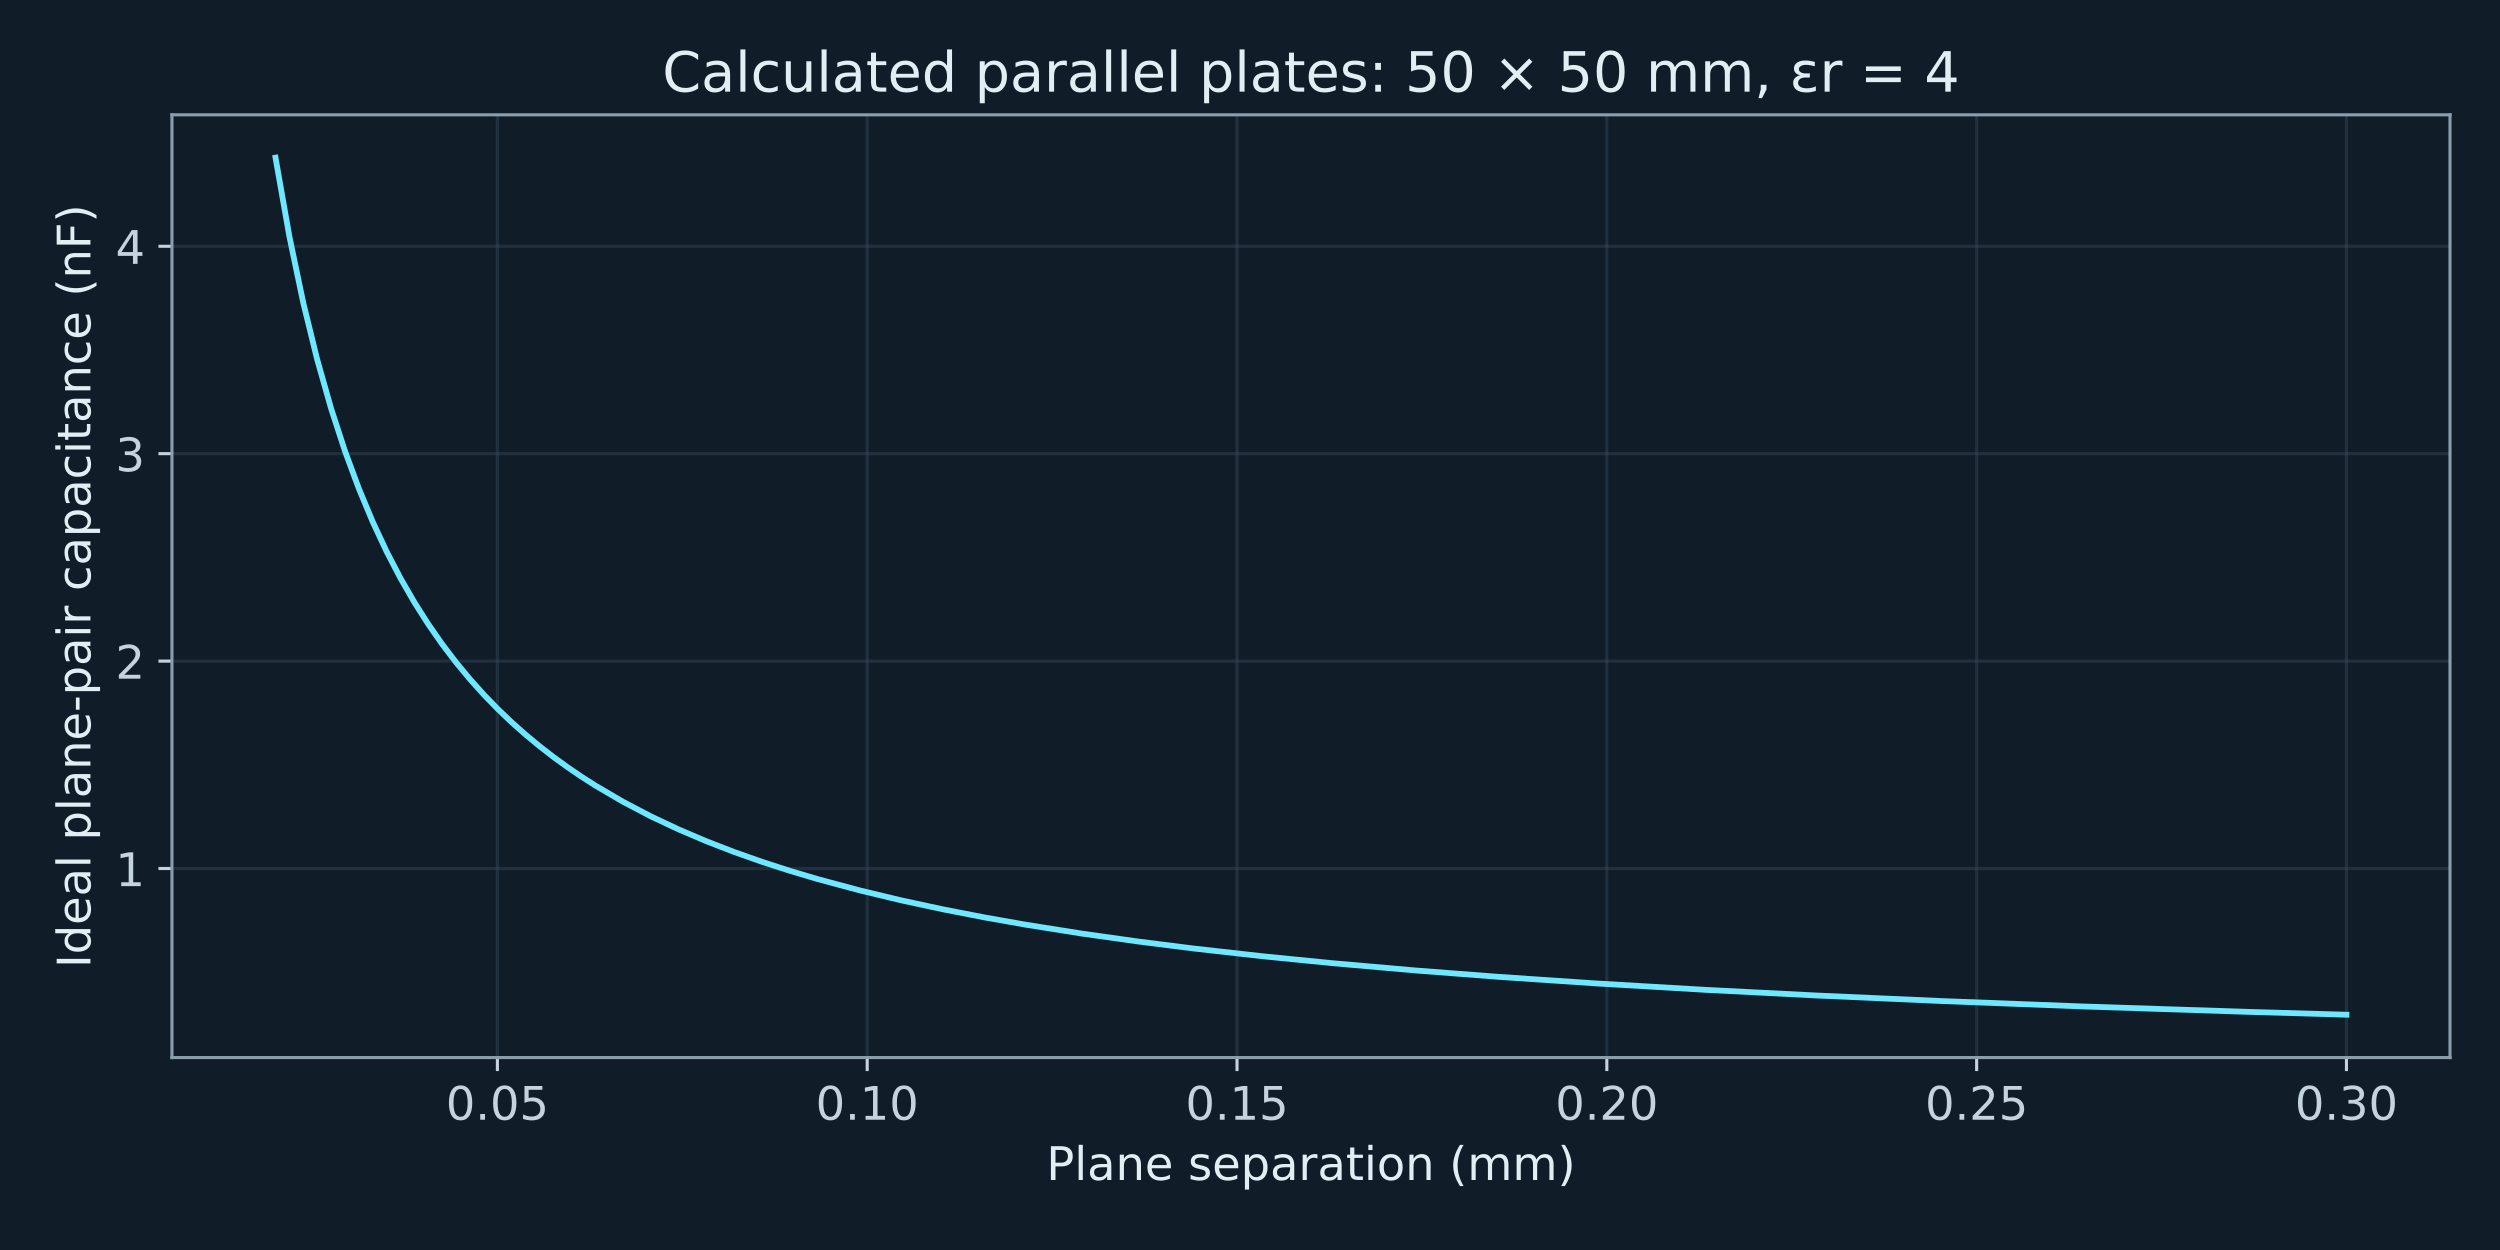
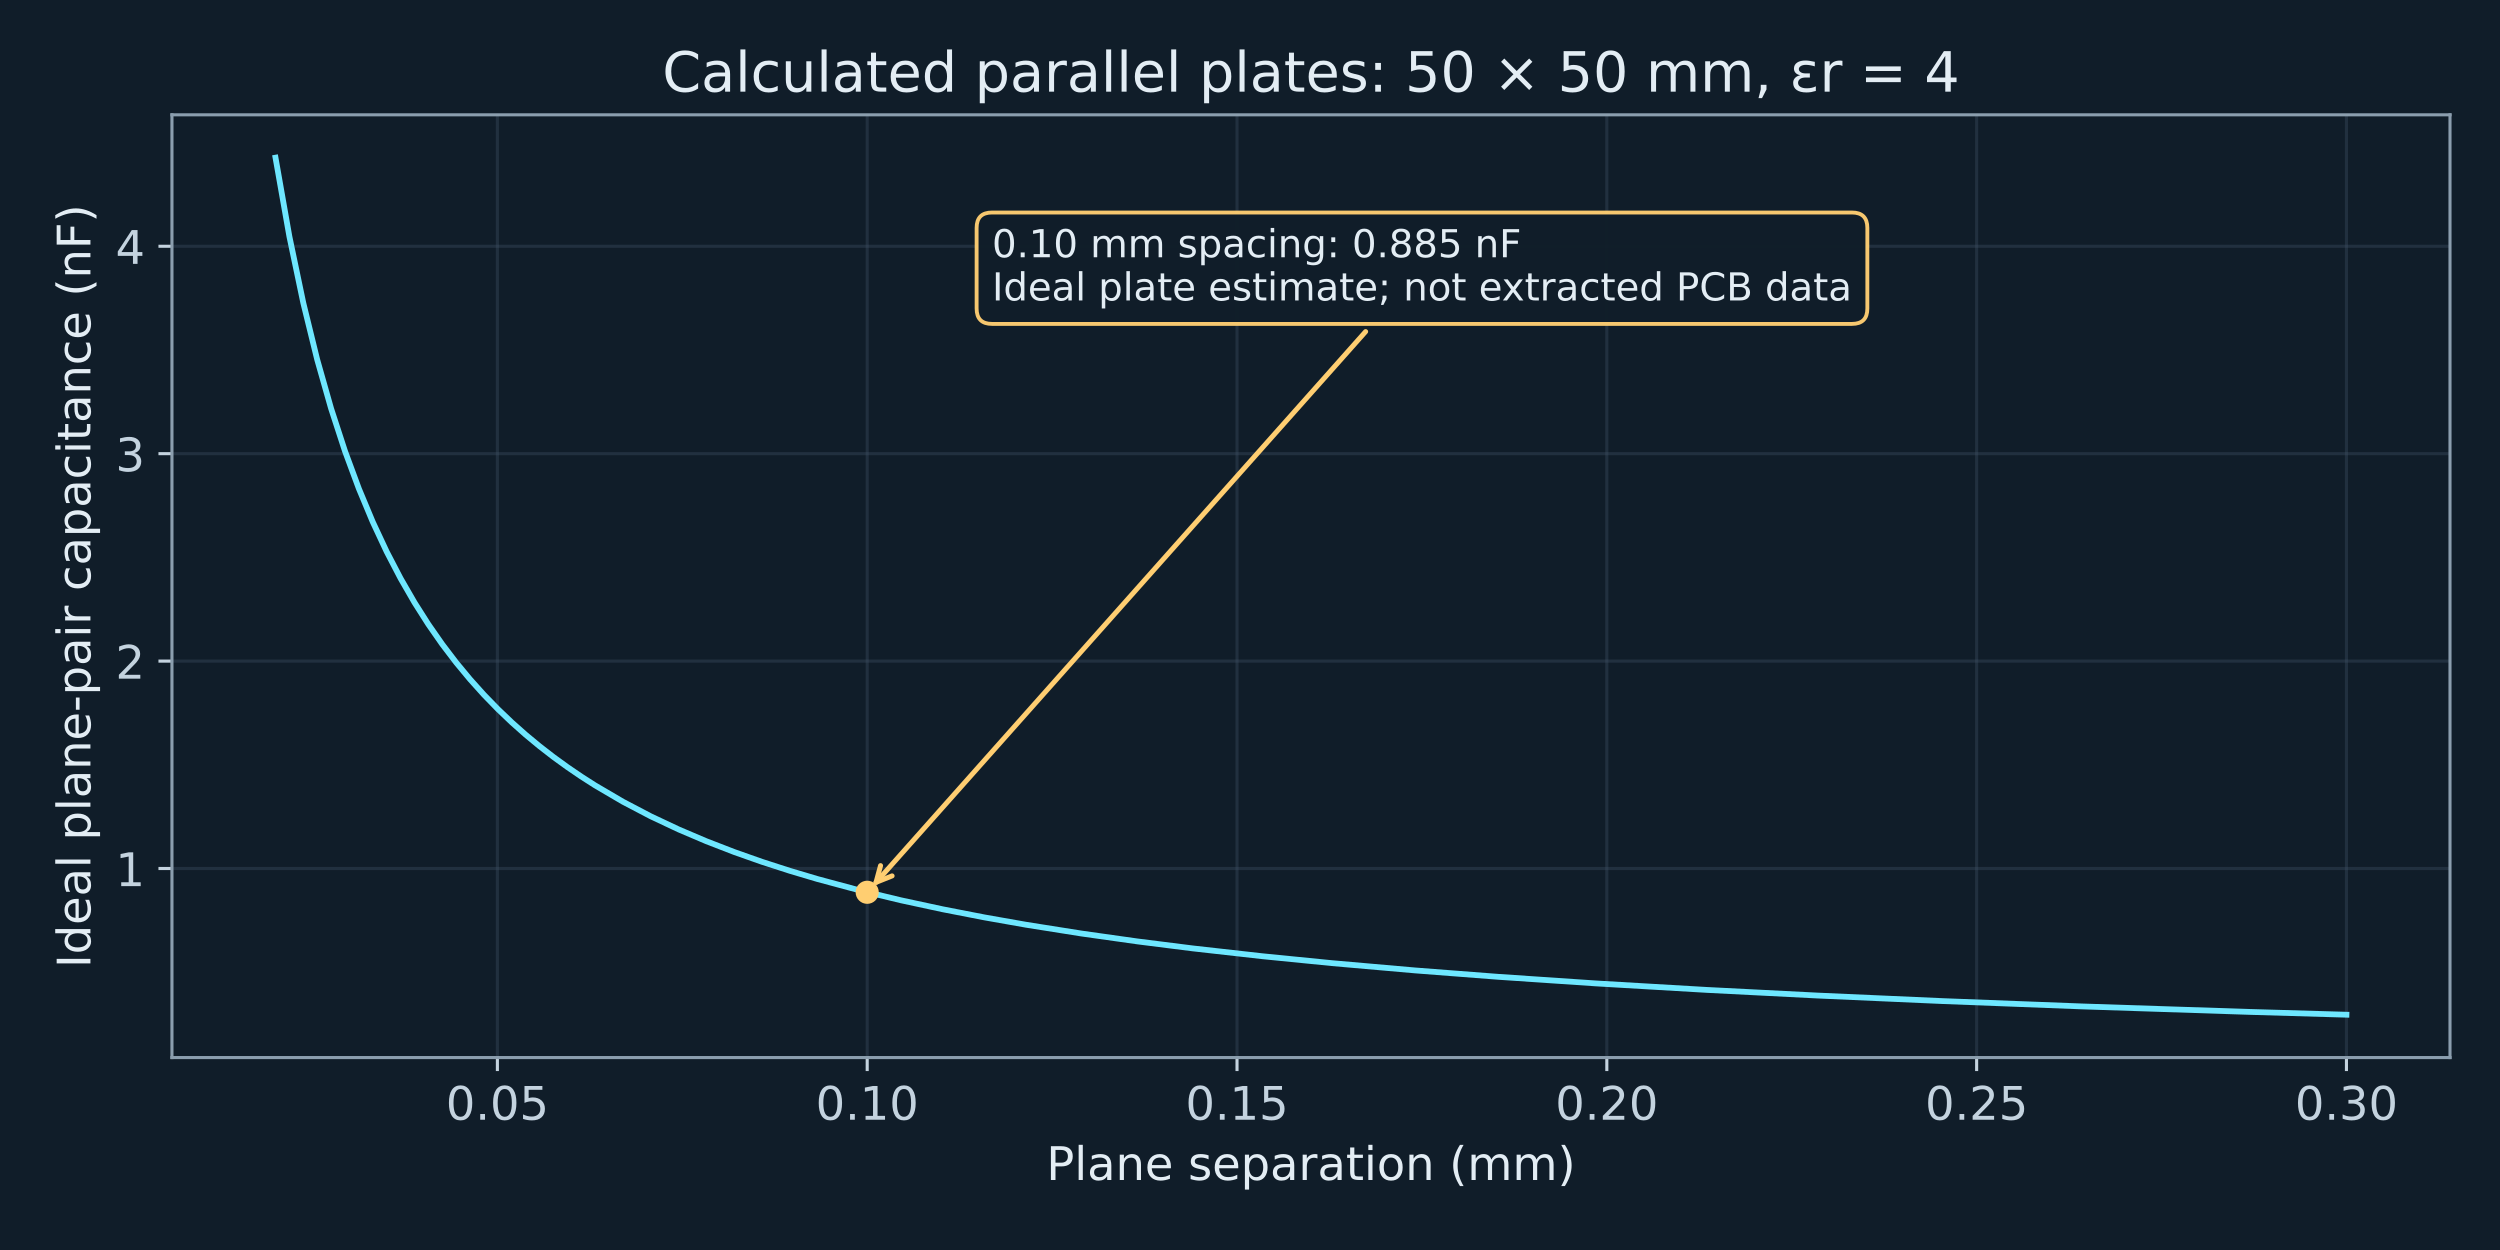
<svg xmlns="http://www.w3.org/2000/svg" xmlns:xlink="http://www.w3.org/1999/xlink" width="648pt" height="324pt" viewBox="0 0 648 324" version="1.1">
  <defs>
    <style type="text/css">*{stroke-linejoin: round; stroke-linecap: butt}</style>
  </defs>
  <g id="figure_1">
    <g id="patch_1">
      <path d="M 0 324 L 648 324 L 648 0 L 0 0 z " style="fill: #101d29" />
    </g>
    <g id="axes_1">
      <g id="patch_2">
        <path d="M 44.57 274.12 L 635.04 274.12 L 635.04 29.76 L 44.57 29.76 z " style="fill: #101d29" />
      </g>
      <g id="matplotlib.axis_1">
        <g id="xtick_1">
          <g id="line2d_1">
            <path d="M 128.923 274.12 L 128.923 29.76 " clip-path="url(#p7d67c188b7)" style="fill: none; stroke: #425568; stroke-opacity: 0.35; stroke-width: 0.8; stroke-linecap: square" />
          </g>
          <g id="line2d_2">
            <defs>
              <path id="mb5cacd89b7" d="M 0 0 L 0 3.5 " style="stroke: #c4d3df; stroke-width: 0.8" />
            </defs>
            <g>
              <use xlink:href="#mb5cacd89b7" x="128.923" y="274.12" style="fill: #c4d3df; stroke: #c4d3df; stroke-width: 0.8" />
            </g>
          </g>
          <g id="text_1">
            <text style="font-size: 12px; font-family: 'DejaVu Sans', 'Bitstream Vera Sans', 'Computer Modern Sans Serif', 'Lucida Grande', 'Verdana', 'Geneva', 'Lucid', 'Arial', 'Helvetica', 'Avant Garde', sans-serif; text-anchor: middle; fill: #c4d3df" x="128.923" y="290.238" transform="rotate(-0 128.9229 290.2381)">0.05</text>
          </g>
        </g>
        <g id="xtick_2">
          <g id="line2d_3">
            <path d="M 224.778 274.12 L 224.778 29.76 " clip-path="url(#p7d67c188b7)" style="fill: none; stroke: #425568; stroke-opacity: 0.35; stroke-width: 0.8; stroke-linecap: square" />
          </g>
          <g id="line2d_4">
            <g>
              <use xlink:href="#mb5cacd89b7" x="224.778" y="274.12" style="fill: #c4d3df; stroke: #c4d3df; stroke-width: 0.8" />
            </g>
          </g>
          <g id="text_2">
            <text style="font-size: 12px; font-family: 'DejaVu Sans', 'Bitstream Vera Sans', 'Computer Modern Sans Serif', 'Lucida Grande', 'Verdana', 'Geneva', 'Lucid', 'Arial', 'Helvetica', 'Avant Garde', sans-serif; text-anchor: middle; fill: #c4d3df" x="224.778" y="290.238" transform="rotate(-0 224.7784 290.2381)">0.10</text>
          </g>
        </g>
        <g id="xtick_3">
          <g id="line2d_5">
            <path d="M 320.634 274.12 L 320.634 29.76 " clip-path="url(#p7d67c188b7)" style="fill: none; stroke: #425568; stroke-opacity: 0.35; stroke-width: 0.8; stroke-linecap: square" />
          </g>
          <g id="line2d_6">
            <g>
              <use xlink:href="#mb5cacd89b7" x="320.634" y="274.12" style="fill: #c4d3df; stroke: #c4d3df; stroke-width: 0.8" />
            </g>
          </g>
          <g id="text_3">
            <text style="font-size: 12px; font-family: 'DejaVu Sans', 'Bitstream Vera Sans', 'Computer Modern Sans Serif', 'Lucida Grande', 'Verdana', 'Geneva', 'Lucid', 'Arial', 'Helvetica', 'Avant Garde', sans-serif; text-anchor: middle; fill: #c4d3df" x="320.634" y="290.238" transform="rotate(-0 320.6339 290.2381)">0.15</text>
          </g>
        </g>
        <g id="xtick_4">
          <g id="line2d_7">
            <path d="M 416.489 274.12 L 416.489 29.76 " clip-path="url(#p7d67c188b7)" style="fill: none; stroke: #425568; stroke-opacity: 0.35; stroke-width: 0.8; stroke-linecap: square" />
          </g>
          <g id="line2d_8">
            <g>
              <use xlink:href="#mb5cacd89b7" x="416.489" y="274.12" style="fill: #c4d3df; stroke: #c4d3df; stroke-width: 0.8" />
            </g>
          </g>
          <g id="text_4">
            <text style="font-size: 12px; font-family: 'DejaVu Sans', 'Bitstream Vera Sans', 'Computer Modern Sans Serif', 'Lucida Grande', 'Verdana', 'Geneva', 'Lucid', 'Arial', 'Helvetica', 'Avant Garde', sans-serif; text-anchor: middle; fill: #c4d3df" x="416.489" y="290.238" transform="rotate(-0 416.4894 290.2381)">0.20</text>
          </g>
        </g>
        <g id="xtick_5">
          <g id="line2d_9">
            <path d="M 512.345 274.12 L 512.345 29.76 " clip-path="url(#p7d67c188b7)" style="fill: none; stroke: #425568; stroke-opacity: 0.35; stroke-width: 0.8; stroke-linecap: square" />
          </g>
          <g id="line2d_10">
            <g>
              <use xlink:href="#mb5cacd89b7" x="512.345" y="274.12" style="fill: #c4d3df; stroke: #c4d3df; stroke-width: 0.8" />
            </g>
          </g>
          <g id="text_5">
            <text style="font-size: 12px; font-family: 'DejaVu Sans', 'Bitstream Vera Sans', 'Computer Modern Sans Serif', 'Lucida Grande', 'Verdana', 'Geneva', 'Lucid', 'Arial', 'Helvetica', 'Avant Garde', sans-serif; text-anchor: middle; fill: #c4d3df" x="512.345" y="290.238" transform="rotate(-0 512.3449 290.2381)">0.25</text>
          </g>
        </g>
        <g id="xtick_6">
          <g id="line2d_11">
            <path d="M 608.2 274.12 L 608.2 29.76 " clip-path="url(#p7d67c188b7)" style="fill: none; stroke: #425568; stroke-opacity: 0.35; stroke-width: 0.8; stroke-linecap: square" />
          </g>
          <g id="line2d_12">
            <g>
              <use xlink:href="#mb5cacd89b7" x="608.2" y="274.12" style="fill: #c4d3df; stroke: #c4d3df; stroke-width: 0.8" />
            </g>
          </g>
          <g id="text_6">
            <text style="font-size: 12px; font-family: 'DejaVu Sans', 'Bitstream Vera Sans', 'Computer Modern Sans Serif', 'Lucida Grande', 'Verdana', 'Geneva', 'Lucid', 'Arial', 'Helvetica', 'Avant Garde', sans-serif; text-anchor: middle; fill: #c4d3df" x="608.2" y="290.238" transform="rotate(-0 608.2005 290.2381)">0.30</text>
          </g>
        </g>
        <g id="text_7">
          <text style="font-size: 12px; font-family: 'DejaVu Sans', 'Bitstream Vera Sans', 'Computer Modern Sans Serif', 'Lucida Grande', 'Verdana', 'Geneva', 'Lucid', 'Arial', 'Helvetica', 'Avant Garde', sans-serif; text-anchor: middle; fill: #e3edf4" x="339.805" y="305.852" transform="rotate(-0 339.805 305.8519)">Plane separation (mm)</text>
        </g>
      </g>
      <g id="matplotlib.axis_2">
        <g id="ytick_1">
          <g id="line2d_13">
            <path d="M 44.57 225.117 L 635.04 225.117 " clip-path="url(#p7d67c188b7)" style="fill: none; stroke: #425568; stroke-opacity: 0.35; stroke-width: 0.8; stroke-linecap: square" />
          </g>
          <g id="line2d_14">
            <defs>
              <path id="m74007287da" d="M 0 0 L -3.5 0 " style="stroke: #c4d3df; stroke-width: 0.8" />
            </defs>
            <g>
              <use xlink:href="#m74007287da" x="44.57" y="225.117" style="fill: #c4d3df; stroke: #c4d3df; stroke-width: 0.8" />
            </g>
          </g>
          <g id="text_8">
            <text style="font-size: 12px; font-family: 'DejaVu Sans', 'Bitstream Vera Sans', 'Computer Modern Sans Serif', 'Lucida Grande', 'Verdana', 'Geneva', 'Lucid', 'Arial', 'Helvetica', 'Avant Garde', sans-serif; text-anchor: end; fill: #c4d3df" x="37.57" y="229.677" transform="rotate(-0 37.57 229.6765)">1</text>
          </g>
        </g>
        <g id="ytick_2">
          <g id="line2d_15">
            <path d="M 44.57 171.355 L 635.04 171.355 " clip-path="url(#p7d67c188b7)" style="fill: none; stroke: #425568; stroke-opacity: 0.35; stroke-width: 0.8; stroke-linecap: square" />
          </g>
          <g id="line2d_16">
            <g>
              <use xlink:href="#m74007287da" x="44.57" y="171.355" style="fill: #c4d3df; stroke: #c4d3df; stroke-width: 0.8" />
            </g>
          </g>
          <g id="text_9">
            <text style="font-size: 12px; font-family: 'DejaVu Sans', 'Bitstream Vera Sans', 'Computer Modern Sans Serif', 'Lucida Grande', 'Verdana', 'Geneva', 'Lucid', 'Arial', 'Helvetica', 'Avant Garde', sans-serif; text-anchor: end; fill: #c4d3df" x="37.57" y="175.914" transform="rotate(-0 37.57 175.9137)">2</text>
          </g>
        </g>
        <g id="ytick_3">
          <g id="line2d_17">
            <path d="M 44.57 117.592 L 635.04 117.592 " clip-path="url(#p7d67c188b7)" style="fill: none; stroke: #425568; stroke-opacity: 0.35; stroke-width: 0.8; stroke-linecap: square" />
          </g>
          <g id="line2d_18">
            <g>
              <use xlink:href="#m74007287da" x="44.57" y="117.592" style="fill: #c4d3df; stroke: #c4d3df; stroke-width: 0.8" />
            </g>
          </g>
          <g id="text_10">
            <text style="font-size: 12px; font-family: 'DejaVu Sans', 'Bitstream Vera Sans', 'Computer Modern Sans Serif', 'Lucida Grande', 'Verdana', 'Geneva', 'Lucid', 'Arial', 'Helvetica', 'Avant Garde', sans-serif; text-anchor: end; fill: #c4d3df" x="37.57" y="122.151" transform="rotate(-0 37.57 122.1509)">3</text>
          </g>
        </g>
        <g id="ytick_4">
          <g id="line2d_19">
            <path d="M 44.57 63.829 L 635.04 63.829 " clip-path="url(#p7d67c188b7)" style="fill: none; stroke: #425568; stroke-opacity: 0.35; stroke-width: 0.8; stroke-linecap: square" />
          </g>
          <g id="line2d_20">
            <g>
              <use xlink:href="#m74007287da" x="44.57" y="63.829" style="fill: #c4d3df; stroke: #c4d3df; stroke-width: 0.8" />
            </g>
          </g>
          <g id="text_11">
            <text style="font-size: 12px; font-family: 'DejaVu Sans', 'Bitstream Vera Sans', 'Computer Modern Sans Serif', 'Lucida Grande', 'Verdana', 'Geneva', 'Lucid', 'Arial', 'Helvetica', 'Avant Garde', sans-serif; text-anchor: end; fill: #c4d3df" x="37.57" y="68.388" transform="rotate(-0 37.57 68.3881)">4</text>
          </g>
        </g>
        <g id="text_12">
          <text style="font-size: 12px; font-family: 'DejaVu Sans', 'Bitstream Vera Sans', 'Computer Modern Sans Serif', 'Lucida Grande', 'Verdana', 'Geneva', 'Lucid', 'Arial', 'Helvetica', 'Avant Garde', sans-serif; text-anchor: middle; fill: #e3edf4" x="23.439" y="151.94" transform="rotate(-90 23.43937 151.94)">Ideal plane-pair capacitance (nF)</text>
        </g>
      </g>
      <g id="line2d_21">
        <path d="M 71.41 40.867 L 75.012 61.31 L 78.615 78.519 L 82.217 93.205 L 85.82 105.885 L 89.423 116.944 L 93.025 126.675 L 96.628 135.302 L 100.231 143.003 L 103.833 149.92 L 107.436 156.168 L 111.038 161.838 L 114.641 167.007 L 118.244 171.738 L 121.846 176.086 L 125.449 180.095 L 129.052 183.803 L 132.654 187.242 L 136.257 190.442 L 139.859 193.425 L 143.462 196.214 L 147.065 198.826 L 150.667 201.279 L 154.27 203.585 L 161.475 207.81 L 168.68 211.586 L 175.886 214.981 L 183.091 218.05 L 190.296 220.838 L 197.501 223.381 L 204.707 225.711 L 211.912 227.853 L 222.72 230.761 L 233.528 233.355 L 244.335 235.684 L 255.143 237.786 L 265.951 239.694 L 280.362 241.977 L 294.772 244.009 L 309.183 245.829 L 327.196 247.853 L 345.209 249.644 L 366.825 251.537 L 388.44 253.2 L 413.659 254.902 L 442.48 256.59 L 471.301 258.056 L 503.724 259.49 L 539.751 260.869 L 582.982 262.285 L 608.2 263.013 L 608.2 263.013 " clip-path="url(#p7d67c188b7)" style="fill: none; stroke: #6ee7ff; stroke-width: 1.5; stroke-linecap: square" />
      </g>
      <g id="patch_3">
        <path d="M 44.57 274.12 L 44.57 29.76 " style="fill: none; stroke: #8b9eae; stroke-width: 0.8; stroke-linejoin: miter; stroke-linecap: square" />
      </g>
      <g id="patch_4">
        <path d="M 635.04 274.12 L 635.04 29.76 " style="fill: none; stroke: #8b9eae; stroke-width: 0.8; stroke-linejoin: miter; stroke-linecap: square" />
      </g>
      <g id="patch_5">
        <path d="M 44.57 274.12 L 635.04 274.12 " style="fill: none; stroke: #8b9eae; stroke-width: 0.8; stroke-linejoin: miter; stroke-linecap: square" />
      </g>
      <g id="patch_6">
        <path d="M 44.57 29.76 L 635.04 29.76 " style="fill: none; stroke: #8b9eae; stroke-width: 0.8; stroke-linejoin: miter; stroke-linecap: square" />
      </g>
      <g id="text_13">
        <text style="font-size: 14.4px; font-family: 'DejaVu Sans', 'Bitstream Vera Sans', 'Computer Modern Sans Serif', 'Lucida Grande', 'Verdana', 'Geneva', 'Lucid', 'Arial', 'Helvetica', 'Avant Garde', sans-serif; text-anchor: middle; fill: #e3edf4" x="339.805" y="23.76" transform="rotate(-0 339.805 23.76)">Calculated parallel plates: 50 × 50 mm, εr = 4</text>
      </g>
+       <g id="line2d_22">
+         <defs>
+           <path id="m734be31672" d="M 0 2.5 C 0.663 2.5 1.299 2.237 1.768 1.768 C 2.237 1.299 2.5 0.663 2.5 0 C 2.5 -0.663 2.237 -1.299 1.768 -1.768 C 1.299 -2.237 0.663 -2.5 0 -2.5 C -0.663 -2.5 -1.299 -2.237 -1.768 -1.768 C -2.237 -1.299 -2.5 -0.663 -2.5 0 C -2.5 0.663 -2.237 1.299 -1.768 1.768 C -1.299 2.237 -0.663 2.5 0 2.5 z " style="stroke: #ffce71" />
+         </defs>
+         <g clip-path="url(#p7d67c188b7)">
+           <use xlink:href="#m734be31672" x="224.778" y="231.278" style="fill: #ffce71; stroke: #ffce71" />
+         </g>
+       </g>
+       <g id="patch_7">
+         <path d="M 353.968 85.955 Q 290.039 157.868 227.075 228.695 " style="fill: none; stroke: #ffce71; stroke-width: 1.3; stroke-linecap: round" />
+         <path d="M 231.227 227.034 L 227.075 228.695 L 228.238 224.376 " style="fill: none; stroke: #ffce71; stroke-width: 1.3; stroke-linecap: round" />
+       </g>
+       <g id="text_14">
+         <g id="patch_8">
+           <path d="M 257.139 83.959 L 480.017 83.959 Q 484.017 83.959 484.017 79.959 L 484.017 59.083 Q 484.017 55.083 480.017 55.083 L 257.139 55.083 Q 253.139 55.083 253.139 59.083 L 253.139 79.959 Q 253.139 83.959 257.139 83.959 z " style="fill: #101d29; opacity: 0.96; stroke: #ffce71; stroke-linejoin: miter" />
+         </g>
+         <text style="font-size: 10px; font-family: 'DejaVu Sans', 'Bitstream Vera Sans', 'Computer Modern Sans Serif', 'Lucida Grande', 'Verdana', 'Geneva', 'Lucid', 'Arial', 'Helvetica', 'Avant Garde', sans-serif; fill: #e3edf4" transform="translate(257.1392 66.68164)">0.10 mm spacing: 0.885 nF</text>
+         <text style="font-size: 10px; font-family: 'DejaVu Sans', 'Bitstream Vera Sans', 'Computer Modern Sans Serif', 'Lucida Grande', 'Verdana', 'Geneva', 'Lucid', 'Arial', 'Helvetica', 'Avant Garde', sans-serif; fill: #e3edf4" transform="translate(257.1392 77.87945)">Ideal plate estimate; not extracted PCB data</text>
+       </g>
    </g>
  </g>
  <defs>
    <clipPath id="p7d67c188b7">
      <rect x="44.57" y="29.76" width="590.47" height="244.36" />
    </clipPath>
  </defs>
</svg>
